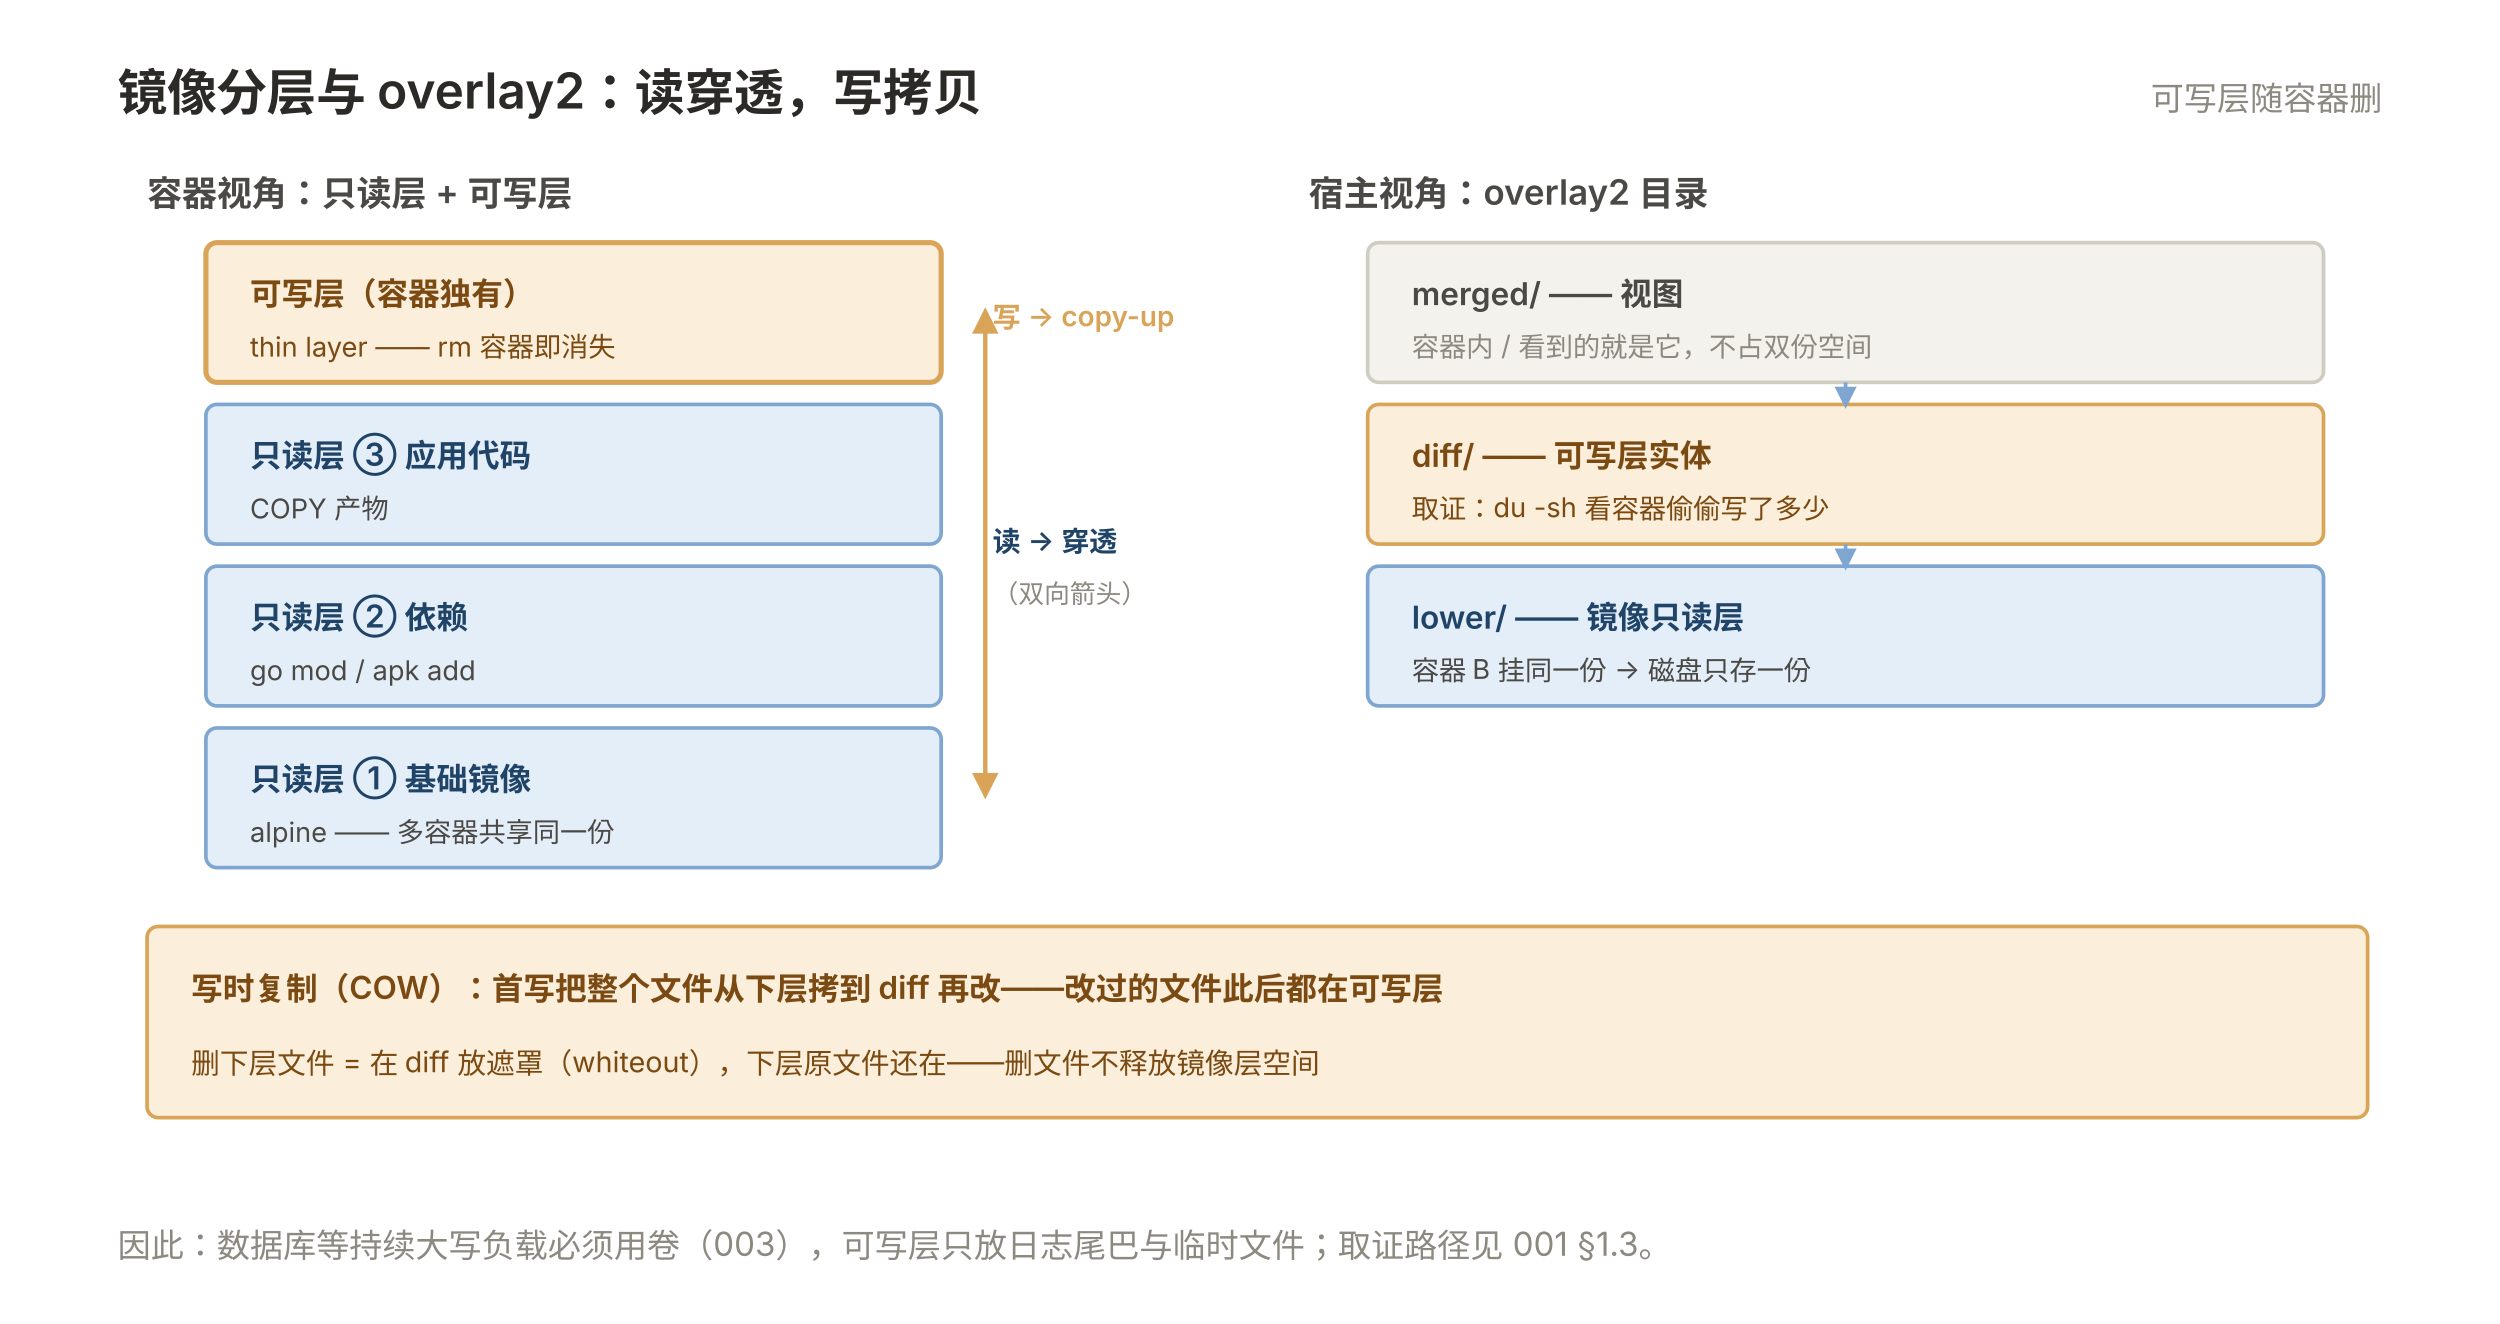
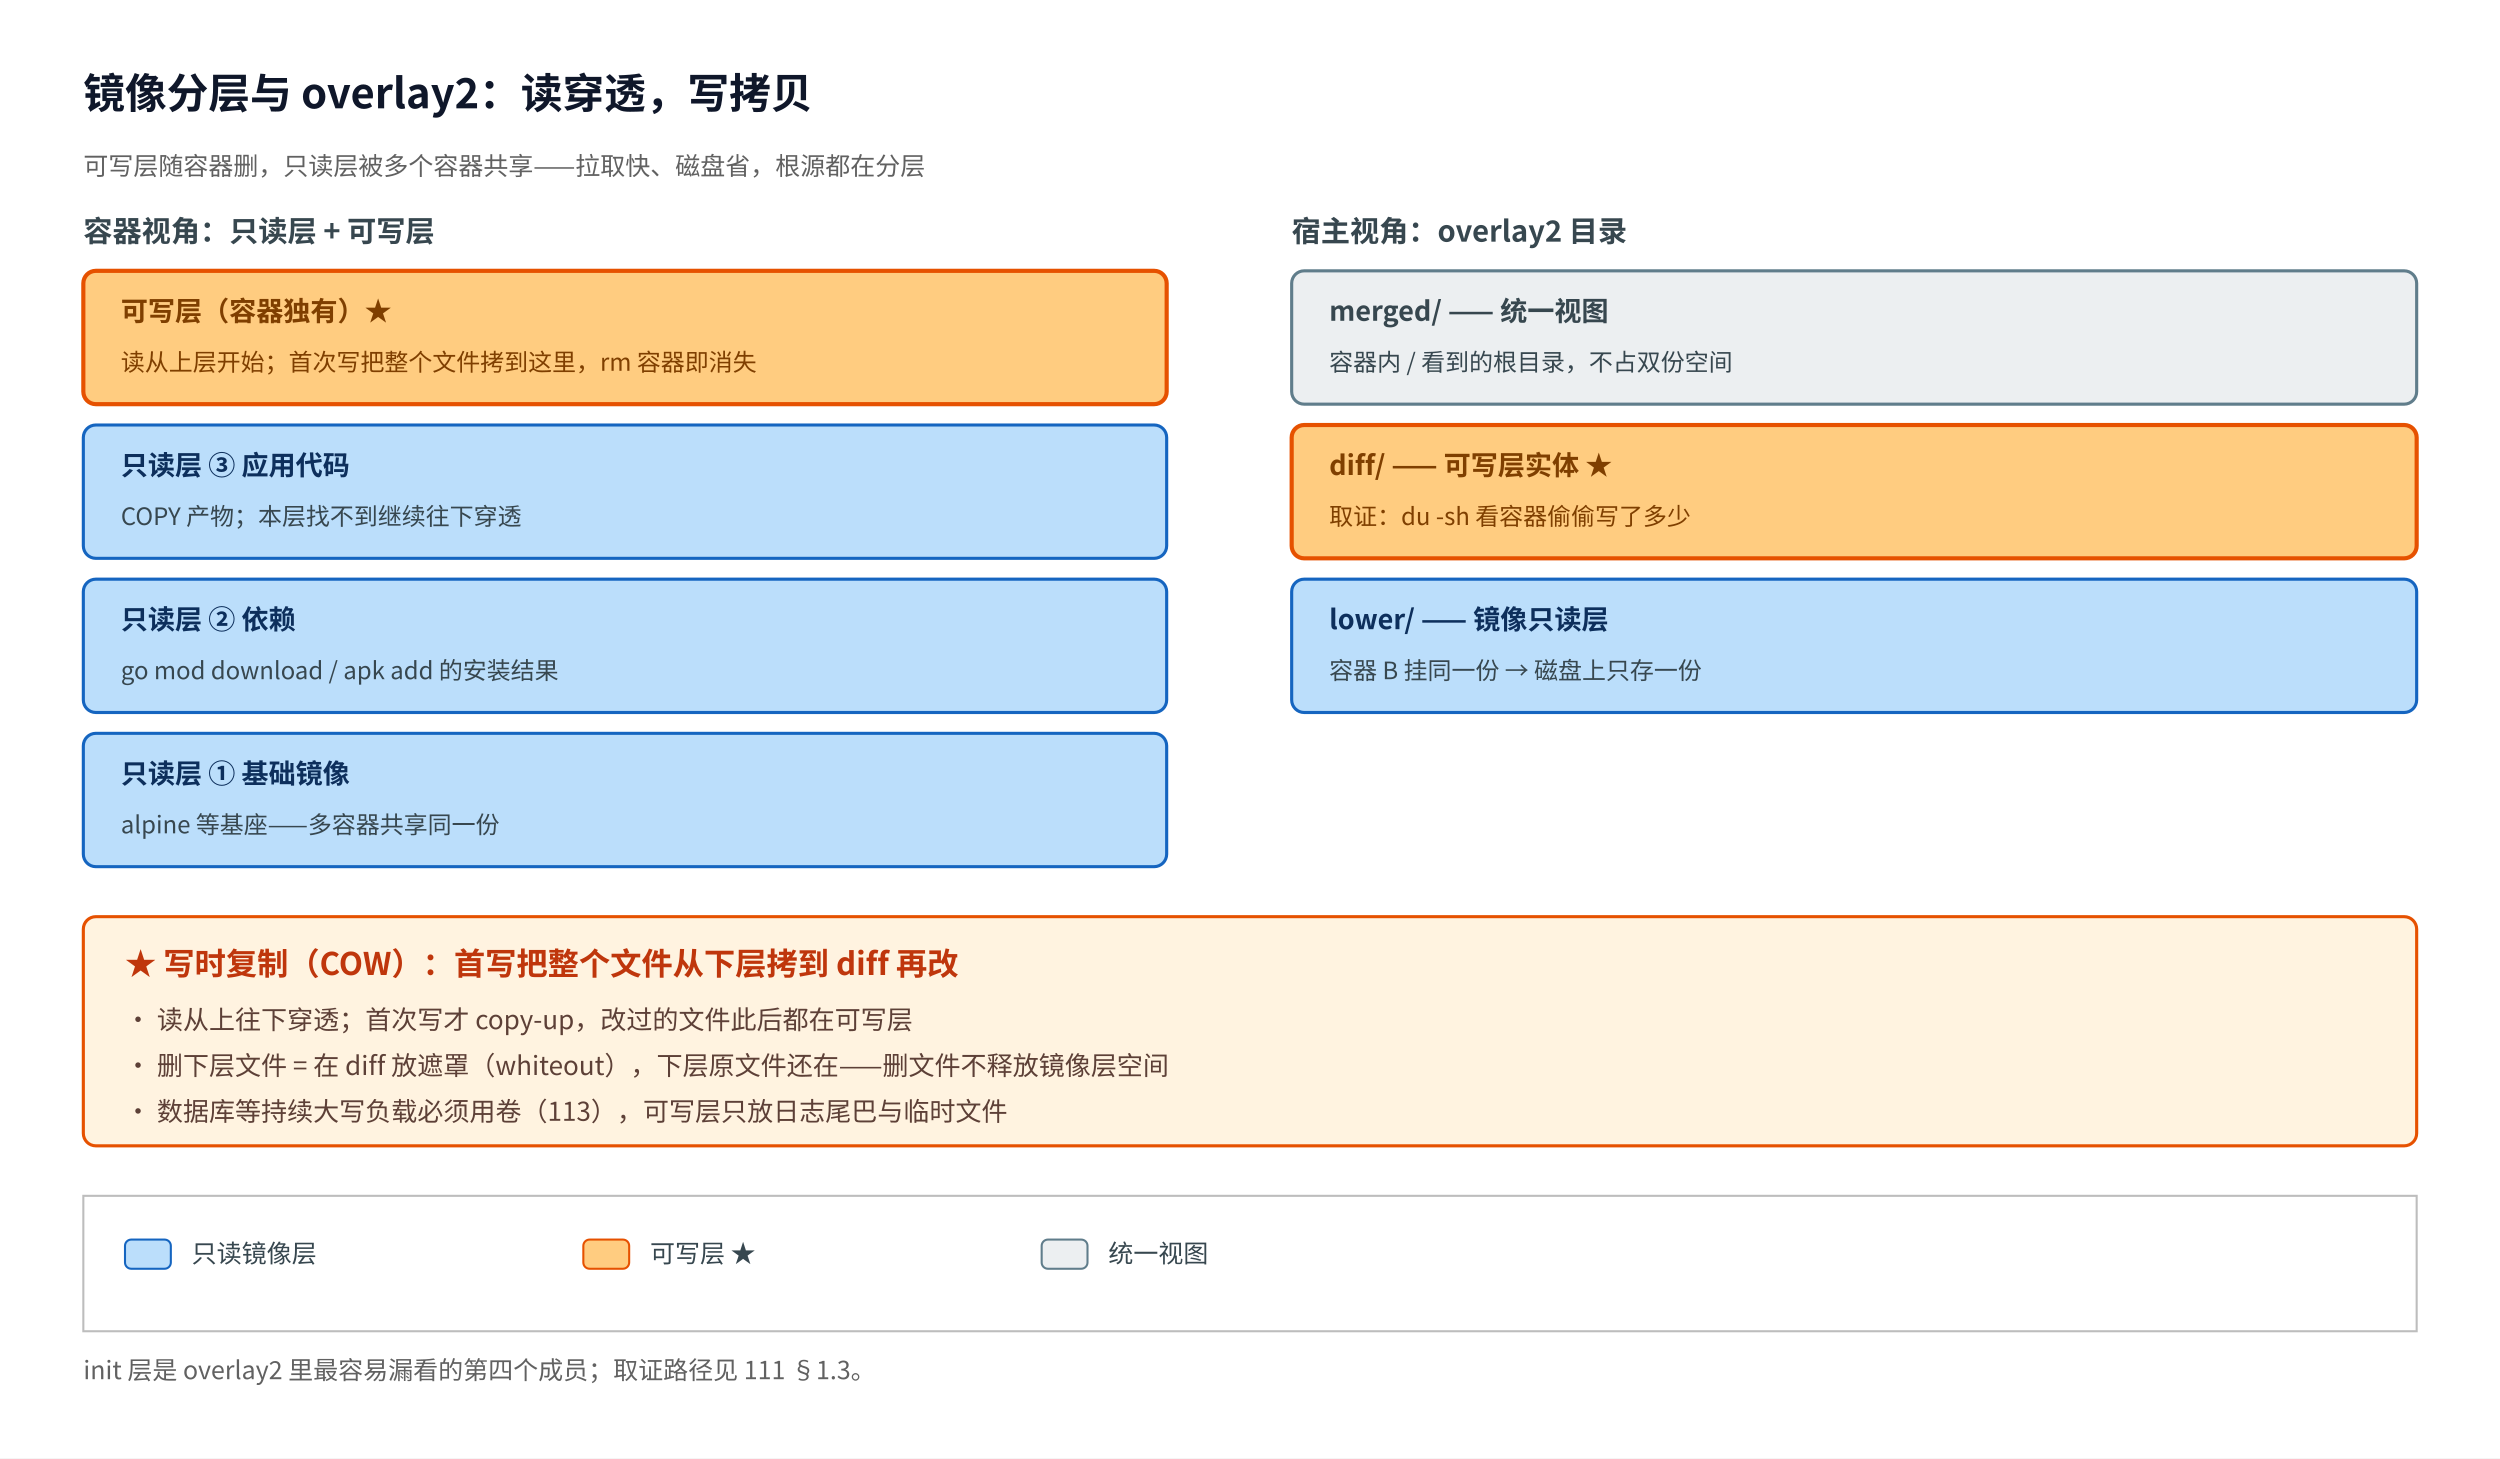
- <svg xmlns="http://www.w3.org/2000/svg" viewBox="0 0 1200 635.29" width="1200" height="635.29" font-family="-apple-system, 'Segoe UI', 'Microsoft YaHei', 'PingFang SC', sans-serif">
-   <g transform="scale(1.764706)">
-     <rect width="680" height="360" fill="#FFFFFF" />
-     <text x="32" y="30" font-size="13.5" font-weight="600" fill="#2B2A27">镜像分层与 overlay2：读穿透，写拷贝</text>
-     <text x="648" y="30" font-size="9" fill="#8C8980" text-anchor="end">可写层随容器删</text>
-     <defs>
-       <marker id="a1Blue" viewBox="0 0 10 10" refX="8" refY="5" markerWidth="6" markerHeight="6" orient="auto">
-         <path d="M0,0 L10,5 L0,10 z" fill="#7FA6D0" />
-       </marker>
-       <marker id="a1Amber" viewBox="0 0 10 10" refX="8" refY="5" markerWidth="6" markerHeight="6" orient="auto">
-         <path d="M0,0 L10,5 L0,10 z" fill="#D9A458" />
-       </marker>
-       <marker id="a1AmberS" viewBox="0 0 10 10" refX="2" refY="5" markerWidth="6" markerHeight="6" orient="auto">
-         <path d="M10,0 L0,5 L10,10 z" fill="#D9A458" />
-       </marker>
-     </defs>
-     <text x="40" y="56" font-size="9.5" font-weight="600" fill="#4A4945">容器视角：只读层 + 可写层</text>
-     <rect x="56" y="66" width="200" height="38" rx="3" fill="#FBEEDA" stroke="#D9A458" stroke-width="1.4" />
-     <text x="68" y="83" font-size="8.6" font-weight="600" fill="#7A4A12">可写层（容器独有）</text>
-     <text x="68" y="97" font-size="7.4" fill="#7A4A12">thin layer —— rm 容器即消失</text>
-     <rect x="56" y="110" width="200" height="38" rx="3" fill="#E4EEF9" stroke="#7FA6D0" stroke-width="1" />
-     <text x="68" y="127" font-size="8.6" font-weight="600" fill="#1F4468">只读层 ③ 应用代码</text>
-     <text x="68" y="141" font-size="7.4" fill="#4A4945">COPY 产物</text>
-     <rect x="56" y="154" width="200" height="38" rx="3" fill="#E4EEF9" stroke="#7FA6D0" stroke-width="1" />
-     <text x="68" y="171" font-size="8.6" font-weight="600" fill="#1F4468">只读层 ② 依赖</text>
-     <text x="68" y="185" font-size="7.4" fill="#4A4945">go mod / apk add</text>
-     <rect x="56" y="198" width="200" height="38" rx="3" fill="#E4EEF9" stroke="#7FA6D0" stroke-width="1" />
-     <text x="68" y="215" font-size="8.6" font-weight="600" fill="#1F4468">只读层 ① 基础镜像</text>
-     <text x="68" y="229" font-size="7.4" fill="#4A4945">alpine —— 多容器共享同一份</text>
-     <text x="270" y="89" font-size="7.6" font-weight="600" fill="#D9A458">写 → copy-up</text>
-     <line x1="268" y1="85" x2="268" y2="216" stroke="#D9A458" stroke-width="1.2" marker-end="url(#a1Amber)" marker-start="url(#a1AmberS)" />
-     <text x="270" y="150" font-size="7.6" font-weight="600" fill="#1F4468">读 → 穿透</text>
-     <text x="270" y="164" font-size="7" fill="#8C8980">（双向箭头）</text>
-     <text x="356" y="56" font-size="9.5" font-weight="600" fill="#4A4945">宿主视角：overlay2 目录</text>
-     <rect x="372" y="66" width="260" height="38" rx="3" fill="#F4F2EC" stroke="#CFCCC2" stroke-width="1" />
-     <text x="384" y="83" font-size="8.6" font-weight="600" fill="#4A4945">merged/ —— 视图</text>
-     <text x="384" y="97" font-size="7.4" fill="#8C8980">容器内 / 看到的就是它，不占双份空间</text>
-     <rect x="372" y="110" width="260" height="38" rx="3" fill="#FBEEDA" stroke="#D9A458" stroke-width="1" />
-     <text x="384" y="127" font-size="8.6" font-weight="600" fill="#7A4A12">diff/ —— 可写层实体</text>
-     <text x="384" y="141" font-size="7.4" fill="#7A4A12">取证：du -sh 看容器偷偷写了多少</text>
-     <rect x="372" y="154" width="260" height="38" rx="3" fill="#E4EEF9" stroke="#7FA6D0" stroke-width="1" />
-     <text x="384" y="171" font-size="8.6" font-weight="600" fill="#1F4468">lower/ —— 镜像只读层</text>
-     <text x="384" y="185" font-size="7.4" fill="#4A4945">容器 B 挂同一份 → 磁盘只存一份</text>
-     <line x1="502" y1="104" x2="502" y2="110" stroke="#7FA6D0" stroke-width="1" marker-end="url(#a1Blue)" />
-     <line x1="502" y1="148" x2="502" y2="154" stroke="#7FA6D0" stroke-width="1" marker-end="url(#a1Blue)" />
-     <rect x="40" y="252" width="604" height="52" rx="3" fill="#FBEEDA" stroke="#D9A458" stroke-width="1" />
-     <text x="52" y="272" font-size="8.6" font-weight="600" fill="#7A4A12">写时复制（COW）：首写把整个文件从下层拷到 diff 再改——改过的文件此后都在可写层</text>
-     <text x="52" y="292" font-size="7.8" fill="#7A4A12">删下层文件 = 在 diff 放遮罩（whiteout），下层原文件还在——删文件不释放镜像层空间</text>
-     <text x="32" y="342" font-size="9" fill="#8C8980">因此：数据库等持续大写负载必须用卷（003），可写层只放日志尾巴与临时文件；取证路径见 001 §1.3。</text>
-   </g>
+ <svg xmlns="http://www.w3.org/2000/svg" viewBox="0 0 1200 700" font-family="'Microsoft YaHei','PingFang SC','Noto Sans CJK SC',sans-serif">
+   <rect x="0" y="0" width="1200" height="700" fill="#ffffff" />
+   <text x="40" y="52" font-size="20" font-weight="bold" fill="#0f172a">镜像分层与 overlay2：读穿透，写拷贝</text>
+   <text x="40" y="84" font-size="12" fill="#616161">可写层随容器删，只读层被多个容器共享——拉取快、磁盘省，根源都在分层</text>
+   <text x="40" y="116" font-size="14" font-weight="bold" fill="#37474f">容器视角：只读层 + 可写层</text>
+   <text x="620" y="116" font-size="14" font-weight="bold" fill="#37474f">宿主视角：overlay2 目录</text>
+   <rect x="40" y="130" width="520" height="64" rx="6" fill="#ffcc80" stroke="#e65100" stroke-width="2" />
+   <text x="58" y="154" font-size="13" font-weight="bold" fill="#7f3f00">可写层（容器独有）★</text>
+   <text x="58" y="178" font-size="11.5" fill="#7f3f00">读从上层开始；首次写把整个文件拷到这里，rm 容器即消失</text>
+   <rect x="40" y="204" width="520" height="64" rx="6" fill="#bbdefb" stroke="#1565c0" stroke-width="1.5" />
+   <text x="58" y="228" font-size="13" font-weight="bold" fill="#0d2f5c">只读层 ③ 应用代码</text>
+   <text x="58" y="252" font-size="11.5" fill="#37474f">COPY 产物；本层找不到继续往下穿透</text>
+   <rect x="40" y="278" width="520" height="64" rx="6" fill="#bbdefb" stroke="#1565c0" stroke-width="1.5" />
+   <text x="58" y="302" font-size="13" font-weight="bold" fill="#0d2f5c">只读层 ② 依赖</text>
+   <text x="58" y="326" font-size="11.5" fill="#37474f">go mod download / apk add 的安装结果</text>
+   <rect x="40" y="352" width="520" height="64" rx="6" fill="#bbdefb" stroke="#1565c0" stroke-width="1.5" />
+   <text x="58" y="376" font-size="13" font-weight="bold" fill="#0d2f5c">只读层 ① 基础镜像</text>
+   <text x="58" y="400" font-size="11.5" fill="#37474f">alpine 等基座——多容器共享同一份</text>
+   <rect x="620" y="130" width="540" height="64" rx="6" fill="#eceff1" stroke="#607d8b" stroke-width="1.5" />
+   <text x="638" y="154" font-size="13" font-weight="bold" fill="#37474f">merged/ —— 统一视图</text>
+   <text x="638" y="178" font-size="11.5" fill="#37474f">容器内 / 看到的根目录，不占双份空间</text>
+   <rect x="620" y="204" width="540" height="64" rx="6" fill="#ffcc80" stroke="#e65100" stroke-width="2" />
+   <text x="638" y="228" font-size="13" font-weight="bold" fill="#7f3f00">diff/ —— 可写层实体 ★</text>
+   <text x="638" y="252" font-size="11.5" fill="#7f3f00">取证：du -sh 看容器偷偷写了多少</text>
+   <rect x="620" y="278" width="540" height="64" rx="6" fill="#bbdefb" stroke="#1565c0" stroke-width="1.5" />
+   <text x="638" y="302" font-size="13" font-weight="bold" fill="#0d2f5c">lower/ —— 镜像只读层</text>
+   <text x="638" y="326" font-size="11.5" fill="#37474f">容器 B 挂同一份 → 磁盘上只存一份</text>
+   <rect x="40" y="440" width="1120" height="110" rx="6" fill="#fff3e0" stroke="#e65100" stroke-width="1.5" />
+   <text x="60" y="468" font-size="15" font-weight="bold" fill="#bf360c">★ 写时复制（COW）：首写把整个文件从下层拷到 diff 再改</text>
+   <text x="60" y="494" font-size="12.5" fill="#5d4037">· 读从上往下穿透；首次写才 copy-up，改过的文件此后都在可写层</text>
+   <text x="60" y="516" font-size="12.5" fill="#5d4037">· 删下层文件 = 在 diff 放遮罩（whiteout），下层原文件还在——删文件不释放镜像层空间</text>
+   <text x="60" y="538" font-size="12.5" fill="#5d4037">· 数据库等持续大写负载必须用卷（113），可写层只放日志尾巴与临时文件</text>
+   <rect x="40" y="574" width="1120" height="65" fill="#ffffff" stroke="#bdbdbd" stroke-width="1" />
+   <rect x="60" y="595" width="22" height="14" rx="3" fill="#bbdefb" stroke="#1565c0" stroke-width="1" />
+   <text x="92" y="606" font-size="12" fill="#37474f">只读镜像层</text>
+   <rect x="280" y="595" width="22" height="14" rx="3" fill="#ffcc80" stroke="#e65100" stroke-width="1" />
+   <text x="312" y="606" font-size="12" fill="#37474f">可写层 ★</text>
+   <rect x="500" y="595" width="22" height="14" rx="3" fill="#eceff1" stroke="#607d8b" stroke-width="1" />
+   <text x="532" y="606" font-size="12" fill="#37474f">统一视图</text>
+   <text x="40" y="662" font-size="12" fill="#616161">init 层是 overlay2 里最容易漏看的第四个成员；取证路径见 111 §1.3。</text>
</svg>
